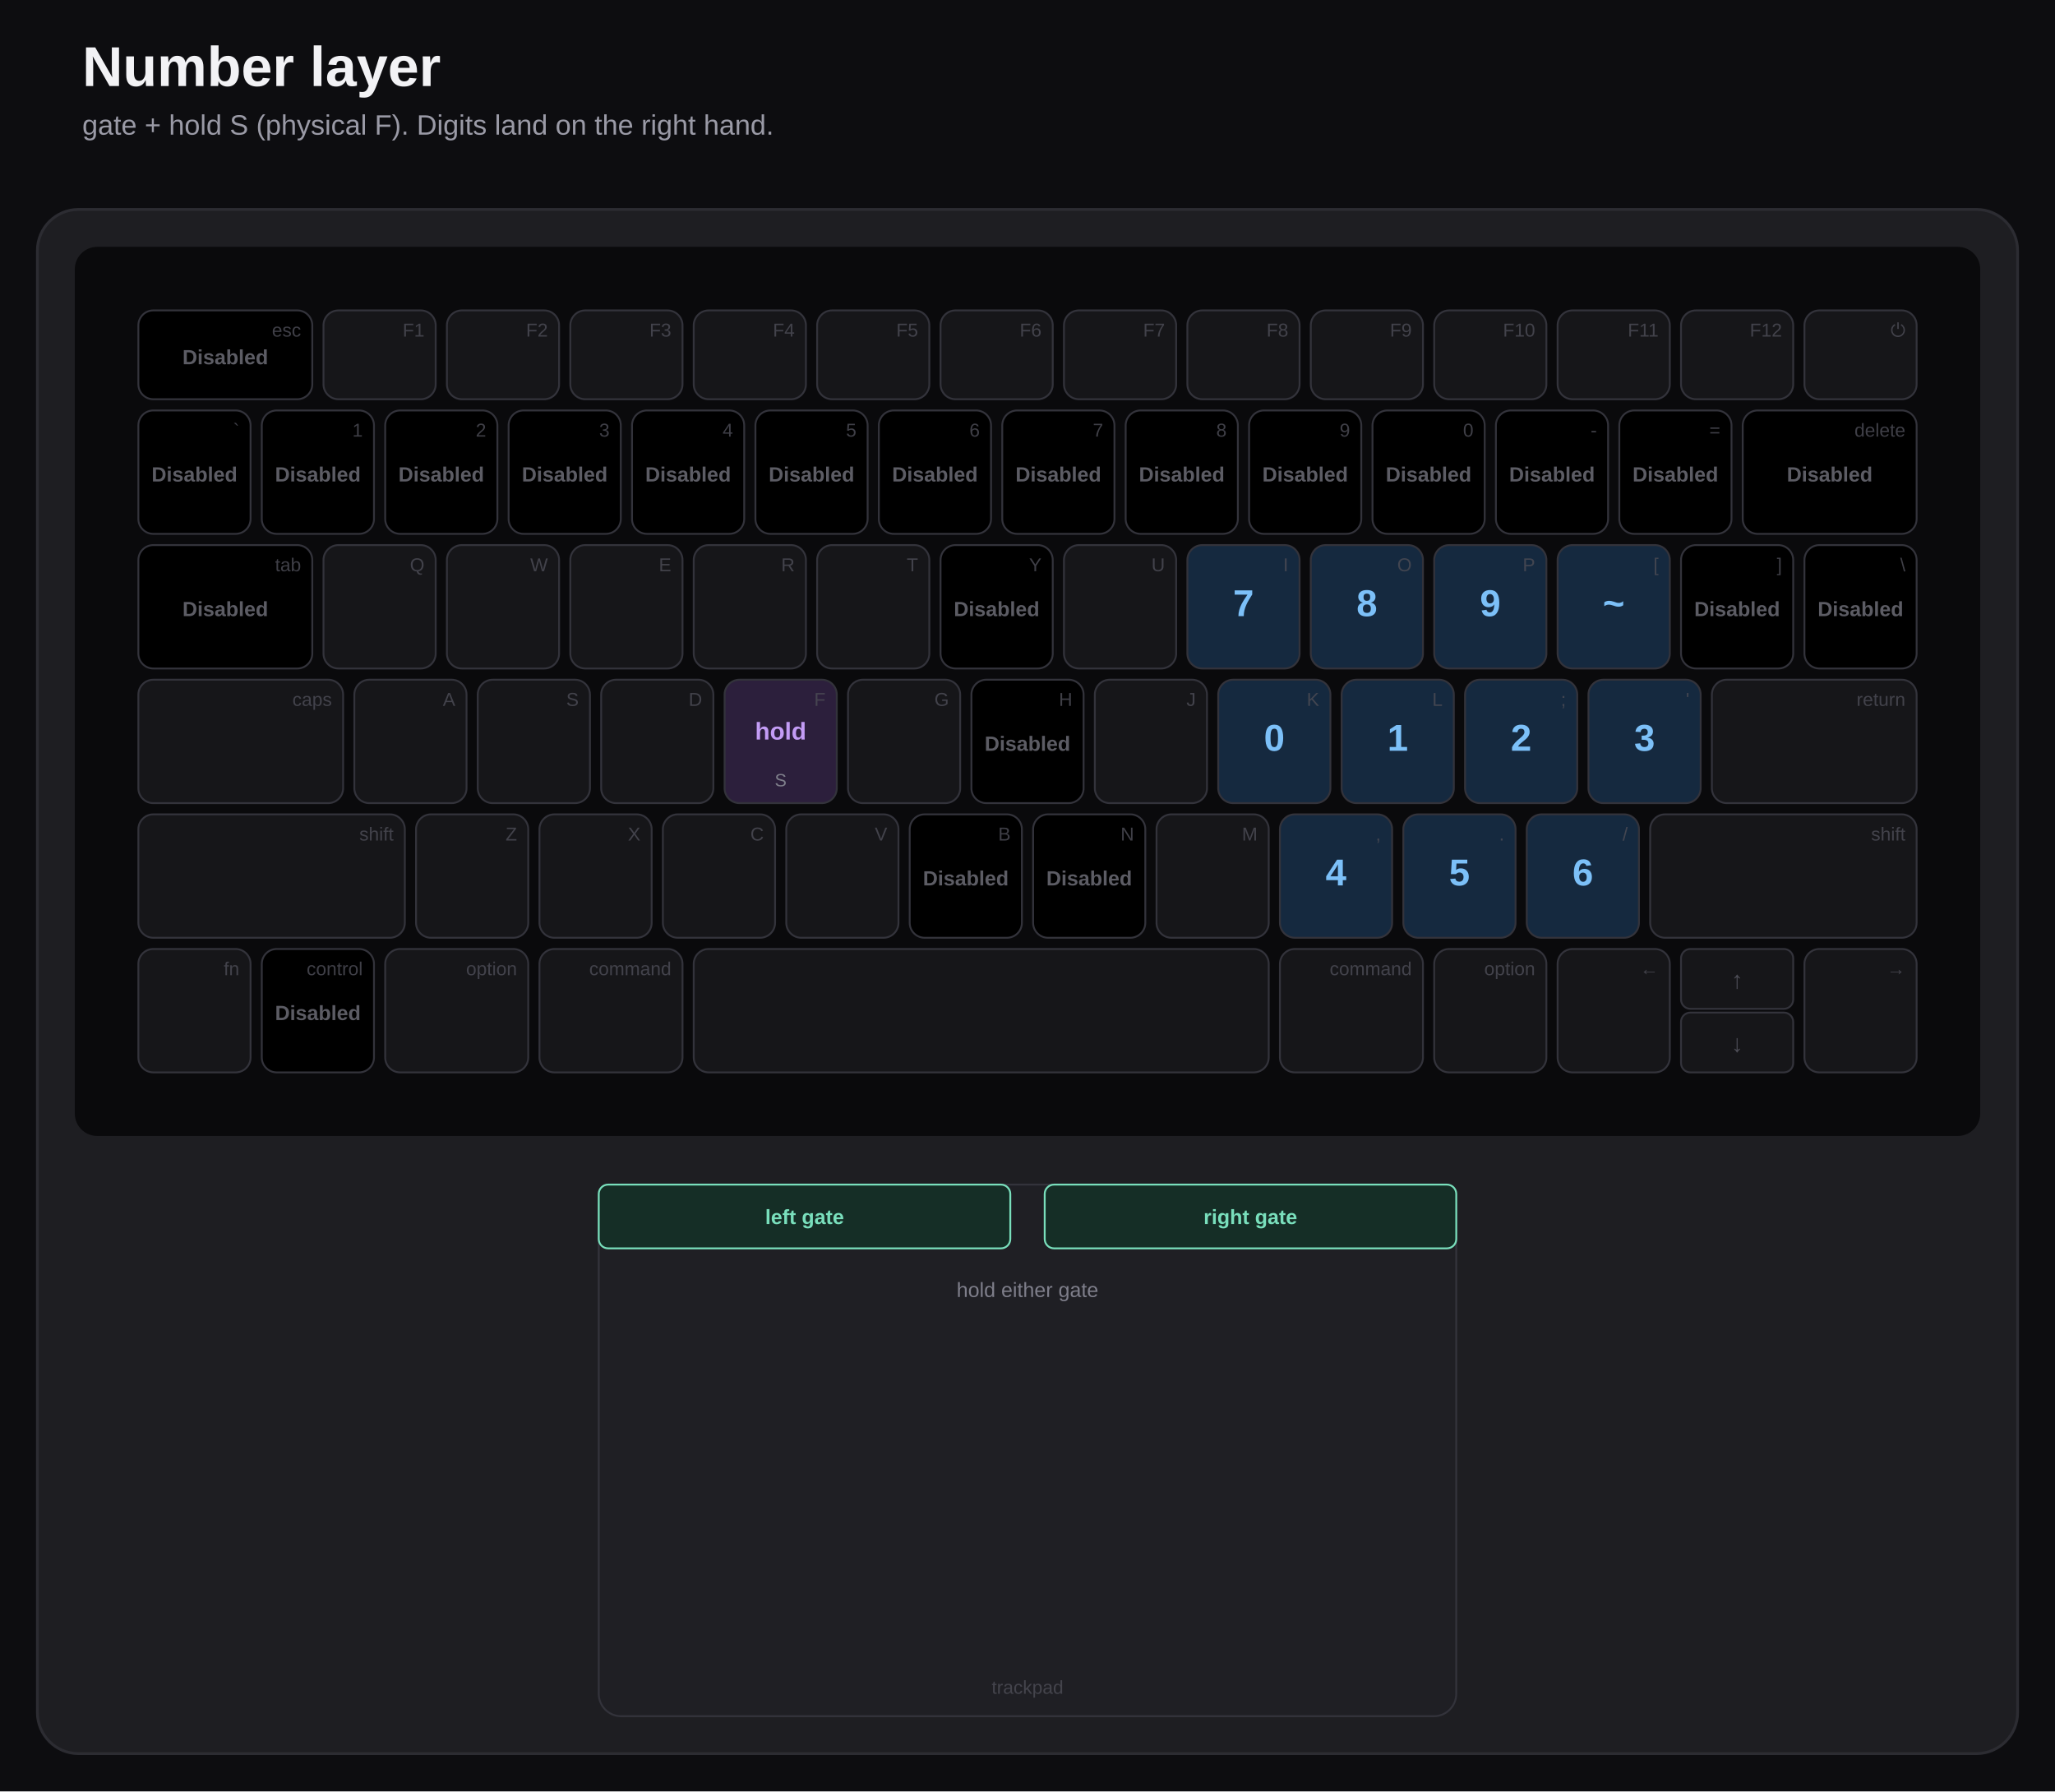
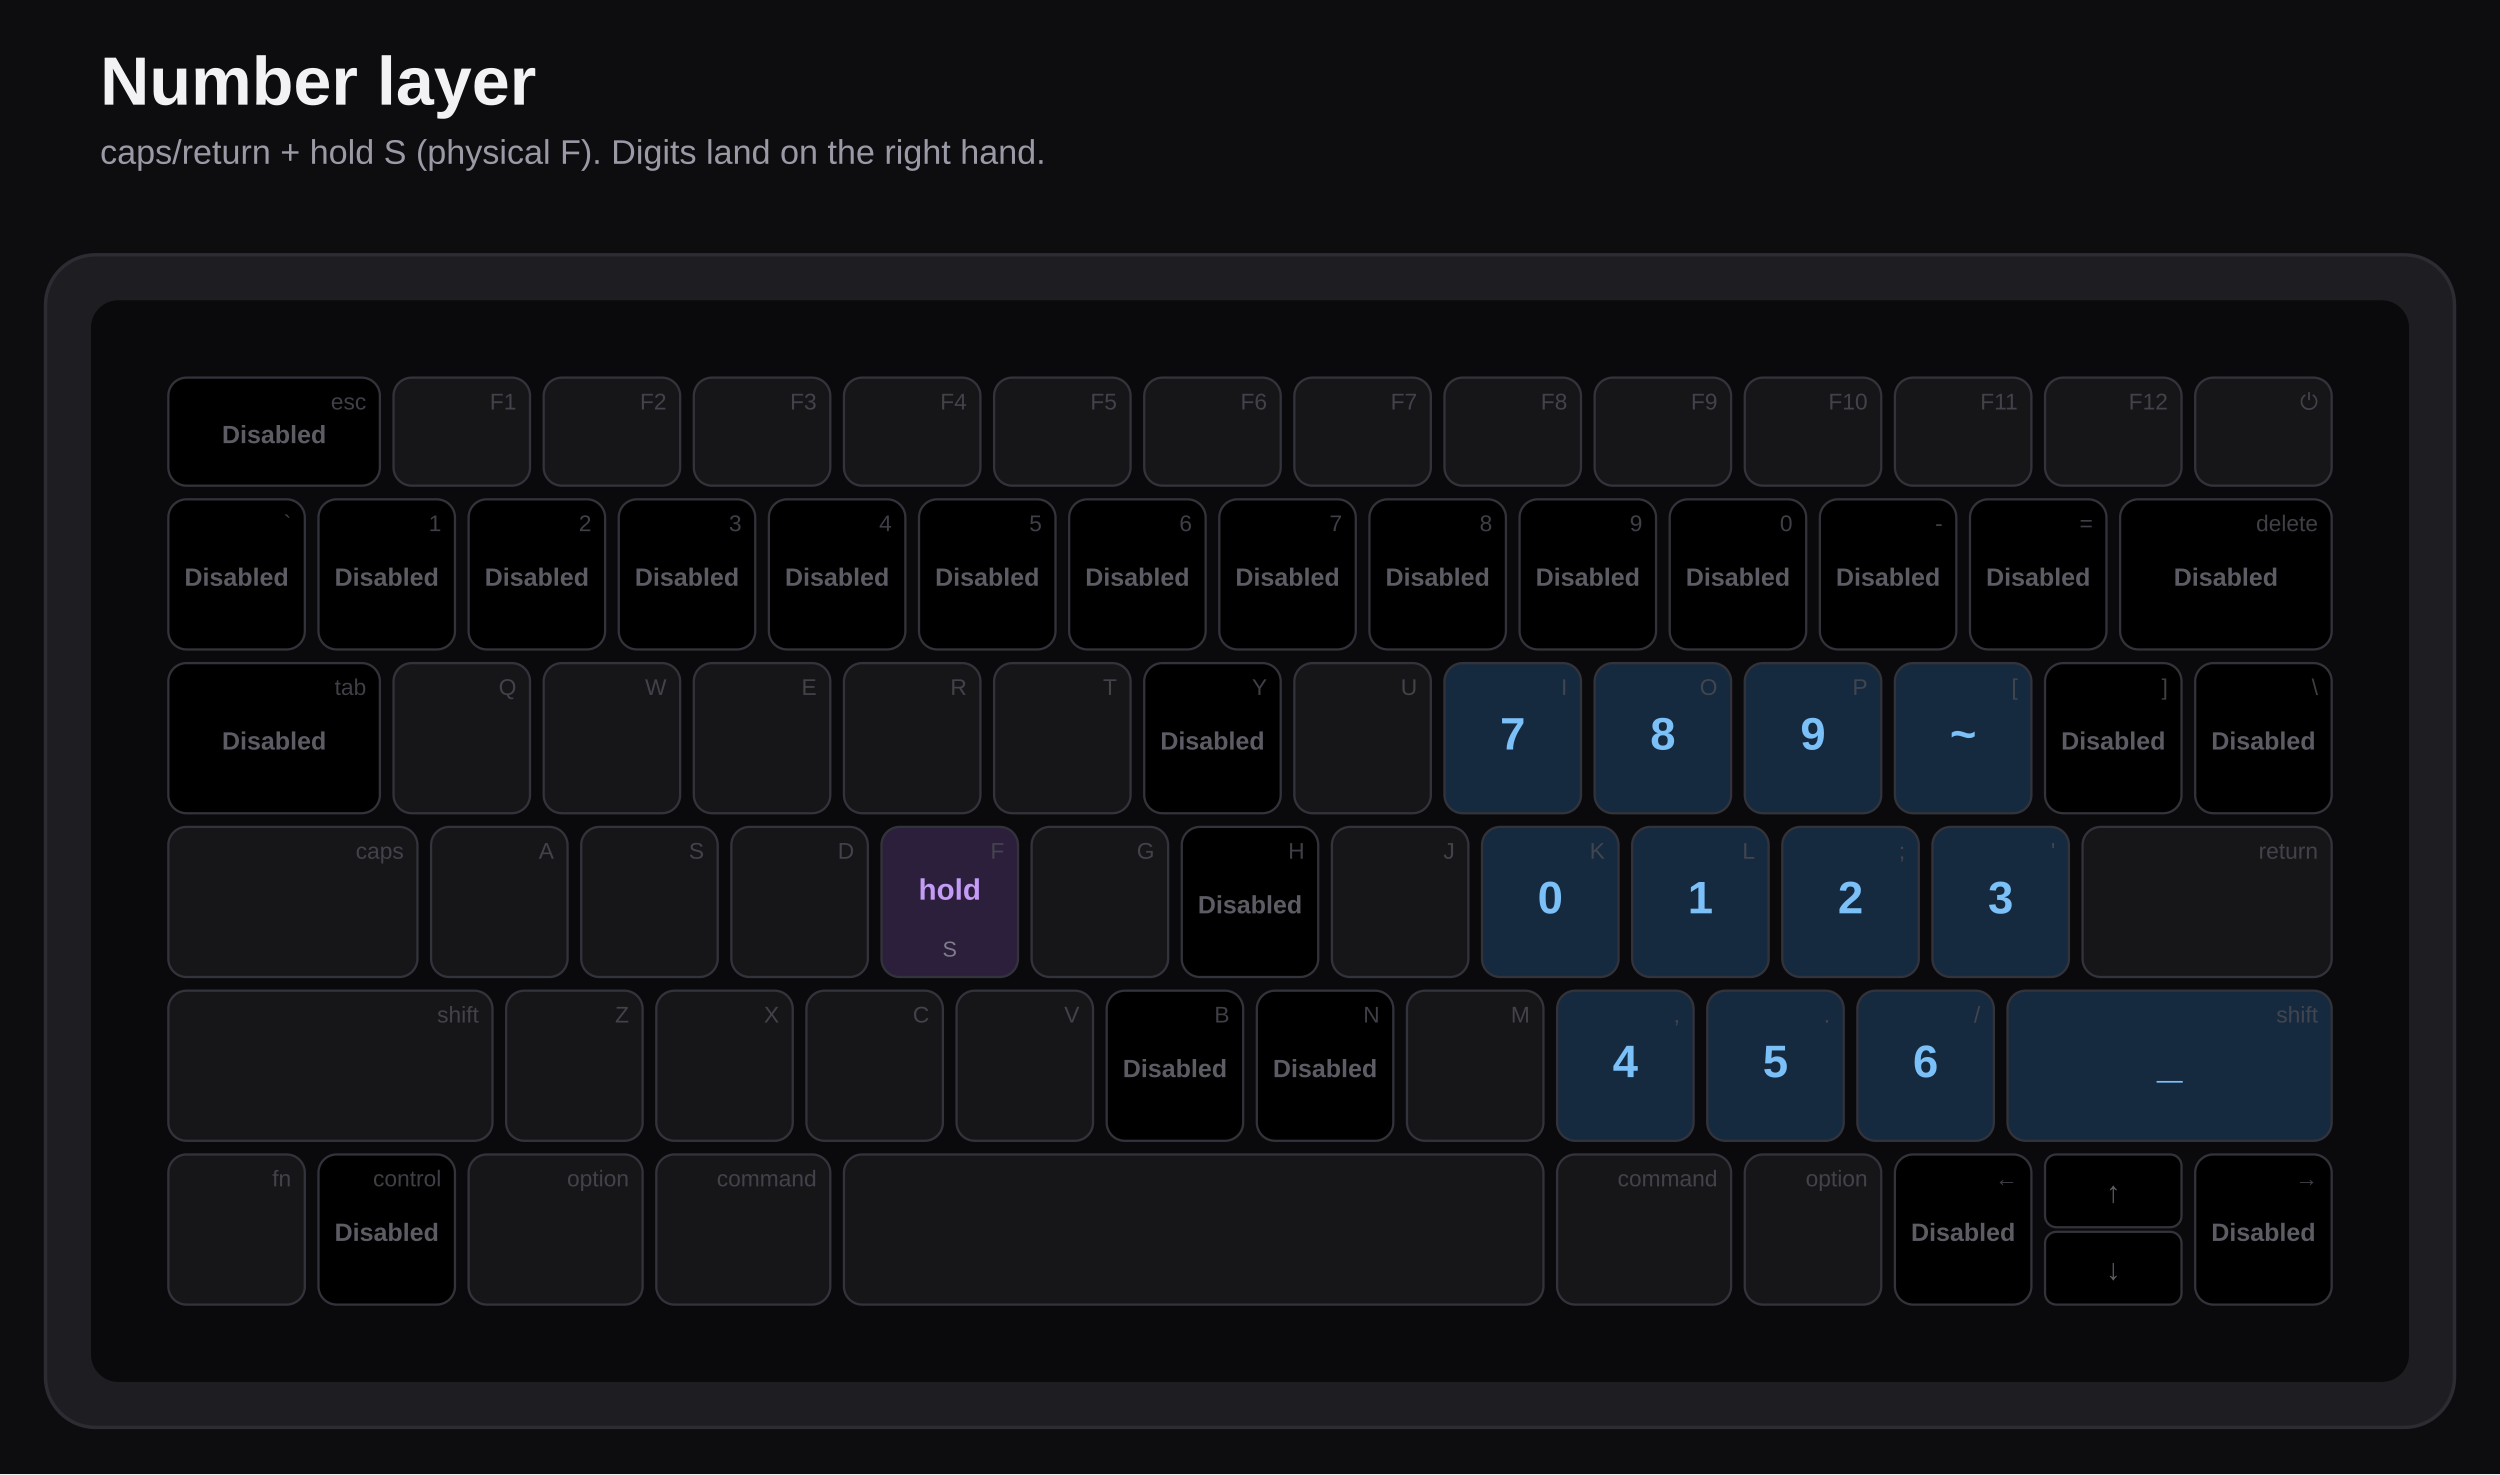
- <svg xmlns="http://www.w3.org/2000/svg" width="1099" height="958" viewBox="0 0 1099 958" role="img" aria-label="Number layer layer of the splitmac">
-   <rect width="1099" height="958" fill="#0d0d10" />
+ <svg xmlns="http://www.w3.org/2000/svg" width="1099" height="648" viewBox="0 0 1099 648" role="img" aria-label="Number layer layer of the splitmac">
+   <rect width="1099" height="648" fill="#0d0d10" />
  <text x="44.0" y="46.0" fill="#f2f2f5" font-size="30" font-weight="700" text-anchor="start" opacity="1.0" font-family="-apple-system, BlinkMacSystemFont, 'SF Pro Text', 'Helvetica Neue', Arial, sans-serif">Number layer</text>
-   <text x="44.0" y="72.0" fill="#9a9aa6" font-size="15" font-weight="400" text-anchor="start" opacity="1.0" font-family="-apple-system, BlinkMacSystemFont, 'SF Pro Text', 'Helvetica Neue', Arial, sans-serif">gate + hold S (physical F). Digits land on the right hand.</text>
-   <rect x="20.0" y="112.0" width="1059.0" height="825.8" rx="22" fill="#1e1e22" stroke="#2c2c32" stroke-width="1.5" />
+   <text x="44.0" y="72.0" fill="#9a9aa6" font-size="15" font-weight="400" text-anchor="start" opacity="1.0" font-family="-apple-system, BlinkMacSystemFont, 'SF Pro Text', 'Helvetica Neue', Arial, sans-serif">caps/return + hold S (physical F). Digits land on the right hand.</text>
+   <rect x="20.0" y="112.0" width="1059.0" height="515.5" rx="22" fill="#1e1e22" stroke="#2c2c32" stroke-width="1.5" />
  <rect x="40.0" y="132.0" width="1019.0" height="475.5" rx="12" fill="#0a0a0c" />
-   <rect x="320.2" y="633.5" width="458.6" height="284.3" rx="12" fill="#1f1f24" stroke="#33333b" stroke-width="1" />
-   <rect x="320.2" y="633.5" width="220.1" height="34.1" rx="5" fill="#152e26" stroke="#79dfbc" stroke-width="1" />
-   <text x="430.3" y="654.6" fill="#79dfbc" font-size="11" font-weight="600" text-anchor="middle" opacity="1.0" font-family="-apple-system, BlinkMacSystemFont, 'SF Pro Text', 'Helvetica Neue', Arial, sans-serif">left gate</text>
-   <rect x="558.7" y="633.5" width="220.1" height="34.1" rx="5" fill="#152e26" stroke="#79dfbc" stroke-width="1" />
-   <text x="668.7" y="654.6" fill="#79dfbc" font-size="11" font-weight="600" text-anchor="middle" opacity="1.0" font-family="-apple-system, BlinkMacSystemFont, 'SF Pro Text', 'Helvetica Neue', Arial, sans-serif">right gate</text>
-   <text x="549.5" y="693.6" fill="#7e7e8a" font-size="11" font-weight="500" text-anchor="middle" opacity="1.0" font-family="-apple-system, BlinkMacSystemFont, 'SF Pro Text', 'Helvetica Neue', Arial, sans-serif">hold either gate</text>
-   <text x="549.5" y="905.8" fill="#4a4a53" font-size="10" font-weight="500" text-anchor="middle" opacity="0.85" font-family="-apple-system, BlinkMacSystemFont, 'SF Pro Text', 'Helvetica Neue', Arial, sans-serif">trackpad</text>
  <rect x="74.0" y="166.0" width="93.0" height="47.5" rx="8" fill="#000000" stroke="#33333b" stroke-width="1" />
  <text x="161.0" y="180.0" fill="#4a4a53" font-size="10" font-weight="500" text-anchor="end" opacity="0.85" font-family="-apple-system, BlinkMacSystemFont, 'SF Pro Text', 'Helvetica Neue', Arial, sans-serif">esc</text>
  <text x="120.5" y="194.8" fill="#5c5c64" font-size="11" font-weight="600" text-anchor="middle" opacity="1.0" font-family="-apple-system, BlinkMacSystemFont, 'SF Pro Text', 'Helvetica Neue', Arial, sans-serif">Disabled</text>
  <rect x="173.0" y="166.0" width="60.0" height="47.5" rx="8" fill="#161619" stroke="#33333b" stroke-width="1" />
  <text x="227.0" y="180.0" fill="#4a4a53" font-size="10" font-weight="500" text-anchor="end" opacity="0.85" font-family="-apple-system, BlinkMacSystemFont, 'SF Pro Text', 'Helvetica Neue', Arial, sans-serif">F1</text>
  <rect x="239.0" y="166.0" width="60.0" height="47.5" rx="8" fill="#161619" stroke="#33333b" stroke-width="1" />
  <text x="293.0" y="180.0" fill="#4a4a53" font-size="10" font-weight="500" text-anchor="end" opacity="0.85" font-family="-apple-system, BlinkMacSystemFont, 'SF Pro Text', 'Helvetica Neue', Arial, sans-serif">F2</text>
  <rect x="305.0" y="166.0" width="60.0" height="47.5" rx="8" fill="#161619" stroke="#33333b" stroke-width="1" />
  <text x="359.0" y="180.0" fill="#4a4a53" font-size="10" font-weight="500" text-anchor="end" opacity="0.85" font-family="-apple-system, BlinkMacSystemFont, 'SF Pro Text', 'Helvetica Neue', Arial, sans-serif">F3</text>
  <rect x="371.0" y="166.0" width="60.0" height="47.5" rx="8" fill="#161619" stroke="#33333b" stroke-width="1" />
  <text x="425.0" y="180.0" fill="#4a4a53" font-size="10" font-weight="500" text-anchor="end" opacity="0.85" font-family="-apple-system, BlinkMacSystemFont, 'SF Pro Text', 'Helvetica Neue', Arial, sans-serif">F4</text>
  <rect x="437.0" y="166.0" width="60.0" height="47.5" rx="8" fill="#161619" stroke="#33333b" stroke-width="1" />
  <text x="491.0" y="180.0" fill="#4a4a53" font-size="10" font-weight="500" text-anchor="end" opacity="0.85" font-family="-apple-system, BlinkMacSystemFont, 'SF Pro Text', 'Helvetica Neue', Arial, sans-serif">F5</text>
  <rect x="503.0" y="166.0" width="60.0" height="47.5" rx="8" fill="#161619" stroke="#33333b" stroke-width="1" />
  <text x="557.0" y="180.0" fill="#4a4a53" font-size="10" font-weight="500" text-anchor="end" opacity="0.85" font-family="-apple-system, BlinkMacSystemFont, 'SF Pro Text', 'Helvetica Neue', Arial, sans-serif">F6</text>
  <rect x="569.0" y="166.0" width="60.0" height="47.5" rx="8" fill="#161619" stroke="#33333b" stroke-width="1" />
  <text x="623.0" y="180.0" fill="#4a4a53" font-size="10" font-weight="500" text-anchor="end" opacity="0.85" font-family="-apple-system, BlinkMacSystemFont, 'SF Pro Text', 'Helvetica Neue', Arial, sans-serif">F7</text>
  <rect x="635.0" y="166.0" width="60.0" height="47.5" rx="8" fill="#161619" stroke="#33333b" stroke-width="1" />
  <text x="689.0" y="180.0" fill="#4a4a53" font-size="10" font-weight="500" text-anchor="end" opacity="0.85" font-family="-apple-system, BlinkMacSystemFont, 'SF Pro Text', 'Helvetica Neue', Arial, sans-serif">F8</text>
  <rect x="701.0" y="166.0" width="60.0" height="47.5" rx="8" fill="#161619" stroke="#33333b" stroke-width="1" />
  <text x="755.0" y="180.0" fill="#4a4a53" font-size="10" font-weight="500" text-anchor="end" opacity="0.85" font-family="-apple-system, BlinkMacSystemFont, 'SF Pro Text', 'Helvetica Neue', Arial, sans-serif">F9</text>
  <rect x="767.0" y="166.0" width="60.0" height="47.5" rx="8" fill="#161619" stroke="#33333b" stroke-width="1" />
  <text x="821.0" y="180.0" fill="#4a4a53" font-size="10" font-weight="500" text-anchor="end" opacity="0.85" font-family="-apple-system, BlinkMacSystemFont, 'SF Pro Text', 'Helvetica Neue', Arial, sans-serif">F10</text>
  <rect x="833.0" y="166.0" width="60.0" height="47.5" rx="8" fill="#161619" stroke="#33333b" stroke-width="1" />
  <text x="887.0" y="180.0" fill="#4a4a53" font-size="10" font-weight="500" text-anchor="end" opacity="0.85" font-family="-apple-system, BlinkMacSystemFont, 'SF Pro Text', 'Helvetica Neue', Arial, sans-serif">F11</text>
  <rect x="899.0" y="166.0" width="60.0" height="47.5" rx="8" fill="#161619" stroke="#33333b" stroke-width="1" />
  <text x="953.0" y="180.0" fill="#4a4a53" font-size="10" font-weight="500" text-anchor="end" opacity="0.85" font-family="-apple-system, BlinkMacSystemFont, 'SF Pro Text', 'Helvetica Neue', Arial, sans-serif">F12</text>
  <rect x="965.0" y="166.0" width="60.0" height="47.5" rx="8" fill="#161619" stroke="#33333b" stroke-width="1" />
  <text x="1019.0" y="180.0" fill="#4a4a53" font-size="10" font-weight="500" text-anchor="end" opacity="0.85" font-family="-apple-system, BlinkMacSystemFont, 'SF Pro Text', 'Helvetica Neue', Arial, sans-serif">⏻</text>
  <rect x="74.0" y="219.5" width="60.0" height="66.0" rx="8" fill="#000000" stroke="#33333b" stroke-width="1" />
  <text x="128.0" y="233.5" fill="#4a4a53" font-size="10" font-weight="500" text-anchor="end" opacity="0.85" font-family="-apple-system, BlinkMacSystemFont, 'SF Pro Text', 'Helvetica Neue', Arial, sans-serif">`</text>
  <text x="104.0" y="257.5" fill="#5c5c64" font-size="11" font-weight="600" text-anchor="middle" opacity="1.0" font-family="-apple-system, BlinkMacSystemFont, 'SF Pro Text', 'Helvetica Neue', Arial, sans-serif">Disabled</text>
  <rect x="140.0" y="219.5" width="60.0" height="66.0" rx="8" fill="#000000" stroke="#33333b" stroke-width="1" />
  <text x="194.0" y="233.5" fill="#4a4a53" font-size="10" font-weight="500" text-anchor="end" opacity="0.85" font-family="-apple-system, BlinkMacSystemFont, 'SF Pro Text', 'Helvetica Neue', Arial, sans-serif">1</text>
  <text x="170.0" y="257.5" fill="#5c5c64" font-size="11" font-weight="600" text-anchor="middle" opacity="1.0" font-family="-apple-system, BlinkMacSystemFont, 'SF Pro Text', 'Helvetica Neue', Arial, sans-serif">Disabled</text>
  <rect x="206.0" y="219.5" width="60.0" height="66.0" rx="8" fill="#000000" stroke="#33333b" stroke-width="1" />
  <text x="260.0" y="233.5" fill="#4a4a53" font-size="10" font-weight="500" text-anchor="end" opacity="0.85" font-family="-apple-system, BlinkMacSystemFont, 'SF Pro Text', 'Helvetica Neue', Arial, sans-serif">2</text>
  <text x="236.0" y="257.5" fill="#5c5c64" font-size="11" font-weight="600" text-anchor="middle" opacity="1.0" font-family="-apple-system, BlinkMacSystemFont, 'SF Pro Text', 'Helvetica Neue', Arial, sans-serif">Disabled</text>
  <rect x="272.0" y="219.5" width="60.0" height="66.0" rx="8" fill="#000000" stroke="#33333b" stroke-width="1" />
  <text x="326.0" y="233.5" fill="#4a4a53" font-size="10" font-weight="500" text-anchor="end" opacity="0.85" font-family="-apple-system, BlinkMacSystemFont, 'SF Pro Text', 'Helvetica Neue', Arial, sans-serif">3</text>
  <text x="302.0" y="257.5" fill="#5c5c64" font-size="11" font-weight="600" text-anchor="middle" opacity="1.0" font-family="-apple-system, BlinkMacSystemFont, 'SF Pro Text', 'Helvetica Neue', Arial, sans-serif">Disabled</text>
  <rect x="338.0" y="219.5" width="60.0" height="66.0" rx="8" fill="#000000" stroke="#33333b" stroke-width="1" />
  <text x="392.0" y="233.5" fill="#4a4a53" font-size="10" font-weight="500" text-anchor="end" opacity="0.85" font-family="-apple-system, BlinkMacSystemFont, 'SF Pro Text', 'Helvetica Neue', Arial, sans-serif">4</text>
  <text x="368.0" y="257.5" fill="#5c5c64" font-size="11" font-weight="600" text-anchor="middle" opacity="1.0" font-family="-apple-system, BlinkMacSystemFont, 'SF Pro Text', 'Helvetica Neue', Arial, sans-serif">Disabled</text>
  <rect x="404.0" y="219.5" width="60.0" height="66.0" rx="8" fill="#000000" stroke="#33333b" stroke-width="1" />
  <text x="458.0" y="233.5" fill="#4a4a53" font-size="10" font-weight="500" text-anchor="end" opacity="0.85" font-family="-apple-system, BlinkMacSystemFont, 'SF Pro Text', 'Helvetica Neue', Arial, sans-serif">5</text>
  <text x="434.0" y="257.5" fill="#5c5c64" font-size="11" font-weight="600" text-anchor="middle" opacity="1.0" font-family="-apple-system, BlinkMacSystemFont, 'SF Pro Text', 'Helvetica Neue', Arial, sans-serif">Disabled</text>
  <rect x="470.0" y="219.5" width="60.0" height="66.0" rx="8" fill="#000000" stroke="#33333b" stroke-width="1" />
  <text x="524.0" y="233.5" fill="#4a4a53" font-size="10" font-weight="500" text-anchor="end" opacity="0.85" font-family="-apple-system, BlinkMacSystemFont, 'SF Pro Text', 'Helvetica Neue', Arial, sans-serif">6</text>
  <text x="500.0" y="257.5" fill="#5c5c64" font-size="11" font-weight="600" text-anchor="middle" opacity="1.0" font-family="-apple-system, BlinkMacSystemFont, 'SF Pro Text', 'Helvetica Neue', Arial, sans-serif">Disabled</text>
  <rect x="536.0" y="219.5" width="60.0" height="66.0" rx="8" fill="#000000" stroke="#33333b" stroke-width="1" />
  <text x="590.0" y="233.5" fill="#4a4a53" font-size="10" font-weight="500" text-anchor="end" opacity="0.85" font-family="-apple-system, BlinkMacSystemFont, 'SF Pro Text', 'Helvetica Neue', Arial, sans-serif">7</text>
  <text x="566.0" y="257.5" fill="#5c5c64" font-size="11" font-weight="600" text-anchor="middle" opacity="1.0" font-family="-apple-system, BlinkMacSystemFont, 'SF Pro Text', 'Helvetica Neue', Arial, sans-serif">Disabled</text>
  <rect x="602.0" y="219.5" width="60.0" height="66.0" rx="8" fill="#000000" stroke="#33333b" stroke-width="1" />
  <text x="656.0" y="233.5" fill="#4a4a53" font-size="10" font-weight="500" text-anchor="end" opacity="0.85" font-family="-apple-system, BlinkMacSystemFont, 'SF Pro Text', 'Helvetica Neue', Arial, sans-serif">8</text>
  <text x="632.0" y="257.5" fill="#5c5c64" font-size="11" font-weight="600" text-anchor="middle" opacity="1.0" font-family="-apple-system, BlinkMacSystemFont, 'SF Pro Text', 'Helvetica Neue', Arial, sans-serif">Disabled</text>
  <rect x="668.0" y="219.5" width="60.0" height="66.0" rx="8" fill="#000000" stroke="#33333b" stroke-width="1" />
  <text x="722.0" y="233.5" fill="#4a4a53" font-size="10" font-weight="500" text-anchor="end" opacity="0.85" font-family="-apple-system, BlinkMacSystemFont, 'SF Pro Text', 'Helvetica Neue', Arial, sans-serif">9</text>
  <text x="698.0" y="257.5" fill="#5c5c64" font-size="11" font-weight="600" text-anchor="middle" opacity="1.0" font-family="-apple-system, BlinkMacSystemFont, 'SF Pro Text', 'Helvetica Neue', Arial, sans-serif">Disabled</text>
  <rect x="734.0" y="219.5" width="60.0" height="66.0" rx="8" fill="#000000" stroke="#33333b" stroke-width="1" />
  <text x="788.0" y="233.5" fill="#4a4a53" font-size="10" font-weight="500" text-anchor="end" opacity="0.85" font-family="-apple-system, BlinkMacSystemFont, 'SF Pro Text', 'Helvetica Neue', Arial, sans-serif">0</text>
  <text x="764.0" y="257.5" fill="#5c5c64" font-size="11" font-weight="600" text-anchor="middle" opacity="1.0" font-family="-apple-system, BlinkMacSystemFont, 'SF Pro Text', 'Helvetica Neue', Arial, sans-serif">Disabled</text>
  <rect x="800.0" y="219.5" width="60.0" height="66.0" rx="8" fill="#000000" stroke="#33333b" stroke-width="1" />
  <text x="854.0" y="233.5" fill="#4a4a53" font-size="10" font-weight="500" text-anchor="end" opacity="0.85" font-family="-apple-system, BlinkMacSystemFont, 'SF Pro Text', 'Helvetica Neue', Arial, sans-serif">-</text>
  <text x="830.0" y="257.5" fill="#5c5c64" font-size="11" font-weight="600" text-anchor="middle" opacity="1.0" font-family="-apple-system, BlinkMacSystemFont, 'SF Pro Text', 'Helvetica Neue', Arial, sans-serif">Disabled</text>
  <rect x="866.0" y="219.5" width="60.0" height="66.0" rx="8" fill="#000000" stroke="#33333b" stroke-width="1" />
  <text x="920.0" y="233.5" fill="#4a4a53" font-size="10" font-weight="500" text-anchor="end" opacity="0.85" font-family="-apple-system, BlinkMacSystemFont, 'SF Pro Text', 'Helvetica Neue', Arial, sans-serif">=</text>
  <text x="896.0" y="257.5" fill="#5c5c64" font-size="11" font-weight="600" text-anchor="middle" opacity="1.0" font-family="-apple-system, BlinkMacSystemFont, 'SF Pro Text', 'Helvetica Neue', Arial, sans-serif">Disabled</text>
  <rect x="932.0" y="219.5" width="93.0" height="66.0" rx="8" fill="#000000" stroke="#33333b" stroke-width="1" />
  <text x="1019.0" y="233.5" fill="#4a4a53" font-size="10" font-weight="500" text-anchor="end" opacity="0.85" font-family="-apple-system, BlinkMacSystemFont, 'SF Pro Text', 'Helvetica Neue', Arial, sans-serif">delete</text>
  <text x="978.5" y="257.5" fill="#5c5c64" font-size="11" font-weight="600" text-anchor="middle" opacity="1.0" font-family="-apple-system, BlinkMacSystemFont, 'SF Pro Text', 'Helvetica Neue', Arial, sans-serif">Disabled</text>
  <rect x="74.0" y="291.5" width="93.0" height="66.0" rx="8" fill="#000000" stroke="#33333b" stroke-width="1" />
  <text x="161.0" y="305.5" fill="#4a4a53" font-size="10" font-weight="500" text-anchor="end" opacity="0.85" font-family="-apple-system, BlinkMacSystemFont, 'SF Pro Text', 'Helvetica Neue', Arial, sans-serif">tab</text>
  <text x="120.5" y="329.5" fill="#5c5c64" font-size="11" font-weight="600" text-anchor="middle" opacity="1.0" font-family="-apple-system, BlinkMacSystemFont, 'SF Pro Text', 'Helvetica Neue', Arial, sans-serif">Disabled</text>
  <rect x="173.0" y="291.5" width="60.0" height="66.0" rx="8" fill="#161619" stroke="#33333b" stroke-width="1" />
  <text x="227.0" y="305.5" fill="#4a4a53" font-size="10" font-weight="500" text-anchor="end" opacity="0.85" font-family="-apple-system, BlinkMacSystemFont, 'SF Pro Text', 'Helvetica Neue', Arial, sans-serif">Q</text>
  <rect x="239.0" y="291.5" width="60.0" height="66.0" rx="8" fill="#161619" stroke="#33333b" stroke-width="1" />
  <text x="293.0" y="305.5" fill="#4a4a53" font-size="10" font-weight="500" text-anchor="end" opacity="0.85" font-family="-apple-system, BlinkMacSystemFont, 'SF Pro Text', 'Helvetica Neue', Arial, sans-serif">W</text>
  <rect x="305.0" y="291.5" width="60.0" height="66.0" rx="8" fill="#161619" stroke="#33333b" stroke-width="1" />
  <text x="359.0" y="305.5" fill="#4a4a53" font-size="10" font-weight="500" text-anchor="end" opacity="0.85" font-family="-apple-system, BlinkMacSystemFont, 'SF Pro Text', 'Helvetica Neue', Arial, sans-serif">E</text>
  <rect x="371.0" y="291.5" width="60.0" height="66.0" rx="8" fill="#161619" stroke="#33333b" stroke-width="1" />
  <text x="425.0" y="305.5" fill="#4a4a53" font-size="10" font-weight="500" text-anchor="end" opacity="0.85" font-family="-apple-system, BlinkMacSystemFont, 'SF Pro Text', 'Helvetica Neue', Arial, sans-serif">R</text>
  <rect x="437.0" y="291.5" width="60.0" height="66.0" rx="8" fill="#161619" stroke="#33333b" stroke-width="1" />
  <text x="491.0" y="305.5" fill="#4a4a53" font-size="10" font-weight="500" text-anchor="end" opacity="0.85" font-family="-apple-system, BlinkMacSystemFont, 'SF Pro Text', 'Helvetica Neue', Arial, sans-serif">T</text>
  <rect x="503.0" y="291.5" width="60.0" height="66.0" rx="8" fill="#000000" stroke="#33333b" stroke-width="1" />
  <text x="557.0" y="305.5" fill="#4a4a53" font-size="10" font-weight="500" text-anchor="end" opacity="0.85" font-family="-apple-system, BlinkMacSystemFont, 'SF Pro Text', 'Helvetica Neue', Arial, sans-serif">Y</text>
  <text x="533.0" y="329.5" fill="#5c5c64" font-size="11" font-weight="600" text-anchor="middle" opacity="1.0" font-family="-apple-system, BlinkMacSystemFont, 'SF Pro Text', 'Helvetica Neue', Arial, sans-serif">Disabled</text>
  <rect x="569.0" y="291.5" width="60.0" height="66.0" rx="8" fill="#161619" stroke="#33333b" stroke-width="1" />
  <text x="623.0" y="305.5" fill="#4a4a53" font-size="10" font-weight="500" text-anchor="end" opacity="0.85" font-family="-apple-system, BlinkMacSystemFont, 'SF Pro Text', 'Helvetica Neue', Arial, sans-serif">U</text>
  <rect x="635.0" y="291.5" width="60.0" height="66.0" rx="8" fill="#15293f" stroke="#33333b" stroke-width="1" />
  <text x="689.0" y="305.5" fill="#4a4a53" font-size="10" font-weight="500" text-anchor="end" opacity="0.85" font-family="-apple-system, BlinkMacSystemFont, 'SF Pro Text', 'Helvetica Neue', Arial, sans-serif">I</text>
  <text x="665.0" y="329.5" fill="#7cc0f8" font-size="20" font-weight="700" text-anchor="middle" opacity="1.0" font-family="-apple-system, BlinkMacSystemFont, 'SF Pro Text', 'Helvetica Neue', Arial, sans-serif">7</text>
  <rect x="701.0" y="291.5" width="60.0" height="66.0" rx="8" fill="#15293f" stroke="#33333b" stroke-width="1" />
  <text x="755.0" y="305.5" fill="#4a4a53" font-size="10" font-weight="500" text-anchor="end" opacity="0.85" font-family="-apple-system, BlinkMacSystemFont, 'SF Pro Text', 'Helvetica Neue', Arial, sans-serif">O</text>
  <text x="731.0" y="329.5" fill="#7cc0f8" font-size="20" font-weight="700" text-anchor="middle" opacity="1.0" font-family="-apple-system, BlinkMacSystemFont, 'SF Pro Text', 'Helvetica Neue', Arial, sans-serif">8</text>
  <rect x="767.0" y="291.5" width="60.0" height="66.0" rx="8" fill="#15293f" stroke="#33333b" stroke-width="1" />
  <text x="821.0" y="305.5" fill="#4a4a53" font-size="10" font-weight="500" text-anchor="end" opacity="0.85" font-family="-apple-system, BlinkMacSystemFont, 'SF Pro Text', 'Helvetica Neue', Arial, sans-serif">P</text>
  <text x="797.0" y="329.5" fill="#7cc0f8" font-size="20" font-weight="700" text-anchor="middle" opacity="1.0" font-family="-apple-system, BlinkMacSystemFont, 'SF Pro Text', 'Helvetica Neue', Arial, sans-serif">9</text>
  <rect x="833.0" y="291.5" width="60.0" height="66.0" rx="8" fill="#15293f" stroke="#33333b" stroke-width="1" />
  <text x="887.0" y="305.5" fill="#4a4a53" font-size="10" font-weight="500" text-anchor="end" opacity="0.85" font-family="-apple-system, BlinkMacSystemFont, 'SF Pro Text', 'Helvetica Neue', Arial, sans-serif">[</text>
  <text x="863.0" y="329.5" fill="#7cc0f8" font-size="20" font-weight="700" text-anchor="middle" opacity="1.0" font-family="-apple-system, BlinkMacSystemFont, 'SF Pro Text', 'Helvetica Neue', Arial, sans-serif">~</text>
  <rect x="899.0" y="291.5" width="60.0" height="66.0" rx="8" fill="#000000" stroke="#33333b" stroke-width="1" />
  <text x="953.0" y="305.5" fill="#4a4a53" font-size="10" font-weight="500" text-anchor="end" opacity="0.85" font-family="-apple-system, BlinkMacSystemFont, 'SF Pro Text', 'Helvetica Neue', Arial, sans-serif">]</text>
  <text x="929.0" y="329.5" fill="#5c5c64" font-size="11" font-weight="600" text-anchor="middle" opacity="1.0" font-family="-apple-system, BlinkMacSystemFont, 'SF Pro Text', 'Helvetica Neue', Arial, sans-serif">Disabled</text>
  <rect x="965.0" y="291.5" width="60.0" height="66.0" rx="8" fill="#000000" stroke="#33333b" stroke-width="1" />
  <text x="1019.0" y="305.5" fill="#4a4a53" font-size="10" font-weight="500" text-anchor="end" opacity="0.85" font-family="-apple-system, BlinkMacSystemFont, 'SF Pro Text', 'Helvetica Neue', Arial, sans-serif">\</text>
  <text x="995.0" y="329.5" fill="#5c5c64" font-size="11" font-weight="600" text-anchor="middle" opacity="1.0" font-family="-apple-system, BlinkMacSystemFont, 'SF Pro Text', 'Helvetica Neue', Arial, sans-serif">Disabled</text>
  <rect x="74.0" y="363.5" width="109.5" height="66.0" rx="8" fill="#161619" stroke="#33333b" stroke-width="1" />
  <text x="177.5" y="377.5" fill="#4a4a53" font-size="10" font-weight="500" text-anchor="end" opacity="0.85" font-family="-apple-system, BlinkMacSystemFont, 'SF Pro Text', 'Helvetica Neue', Arial, sans-serif">caps</text>
  <rect x="189.5" y="363.5" width="60.0" height="66.0" rx="8" fill="#161619" stroke="#33333b" stroke-width="1" />
  <text x="243.5" y="377.5" fill="#4a4a53" font-size="10" font-weight="500" text-anchor="end" opacity="0.85" font-family="-apple-system, BlinkMacSystemFont, 'SF Pro Text', 'Helvetica Neue', Arial, sans-serif">A</text>
  <rect x="255.5" y="363.5" width="60.0" height="66.0" rx="8" fill="#161619" stroke="#33333b" stroke-width="1" />
  <text x="309.5" y="377.5" fill="#4a4a53" font-size="10" font-weight="500" text-anchor="end" opacity="0.85" font-family="-apple-system, BlinkMacSystemFont, 'SF Pro Text', 'Helvetica Neue', Arial, sans-serif">S</text>
  <rect x="321.5" y="363.5" width="60.0" height="66.0" rx="8" fill="#161619" stroke="#33333b" stroke-width="1" />
  <text x="375.5" y="377.5" fill="#4a4a53" font-size="10" font-weight="500" text-anchor="end" opacity="0.85" font-family="-apple-system, BlinkMacSystemFont, 'SF Pro Text', 'Helvetica Neue', Arial, sans-serif">D</text>
  <rect x="387.5" y="363.5" width="60.0" height="66.0" rx="8" fill="#2c1f3c" stroke="#33333b" stroke-width="1" />
  <text x="441.5" y="377.5" fill="#4a4a53" font-size="10" font-weight="500" text-anchor="end" opacity="0.85" font-family="-apple-system, BlinkMacSystemFont, 'SF Pro Text', 'Helvetica Neue', Arial, sans-serif">F</text>
  <text x="417.5" y="395.5" fill="#c39cf5" font-size="13" font-weight="600" text-anchor="middle" opacity="1.0" font-family="-apple-system, BlinkMacSystemFont, 'SF Pro Text', 'Helvetica Neue', Arial, sans-serif">hold</text>
  <text x="417.5" y="420.5" fill="#7e7e8a" font-size="9.5" font-weight="500" text-anchor="middle" opacity="1.0" font-family="-apple-system, BlinkMacSystemFont, 'SF Pro Text', 'Helvetica Neue', Arial, sans-serif">S</text>
  <rect x="453.5" y="363.5" width="60.0" height="66.0" rx="8" fill="#161619" stroke="#33333b" stroke-width="1" />
  <text x="507.5" y="377.5" fill="#4a4a53" font-size="10" font-weight="500" text-anchor="end" opacity="0.85" font-family="-apple-system, BlinkMacSystemFont, 'SF Pro Text', 'Helvetica Neue', Arial, sans-serif">G</text>
  <rect x="519.5" y="363.5" width="60.0" height="66.0" rx="8" fill="#000000" stroke="#33333b" stroke-width="1" />
  <text x="573.5" y="377.5" fill="#4a4a53" font-size="10" font-weight="500" text-anchor="end" opacity="0.85" font-family="-apple-system, BlinkMacSystemFont, 'SF Pro Text', 'Helvetica Neue', Arial, sans-serif">H</text>
  <text x="549.5" y="401.5" fill="#5c5c64" font-size="11" font-weight="600" text-anchor="middle" opacity="1.0" font-family="-apple-system, BlinkMacSystemFont, 'SF Pro Text', 'Helvetica Neue', Arial, sans-serif">Disabled</text>
  <rect x="585.5" y="363.5" width="60.0" height="66.0" rx="8" fill="#161619" stroke="#33333b" stroke-width="1" />
  <text x="639.5" y="377.5" fill="#4a4a53" font-size="10" font-weight="500" text-anchor="end" opacity="0.85" font-family="-apple-system, BlinkMacSystemFont, 'SF Pro Text', 'Helvetica Neue', Arial, sans-serif">J</text>
  <rect x="651.5" y="363.5" width="60.0" height="66.0" rx="8" fill="#15293f" stroke="#33333b" stroke-width="1" />
  <text x="705.5" y="377.5" fill="#4a4a53" font-size="10" font-weight="500" text-anchor="end" opacity="0.85" font-family="-apple-system, BlinkMacSystemFont, 'SF Pro Text', 'Helvetica Neue', Arial, sans-serif">K</text>
  <text x="681.5" y="401.5" fill="#7cc0f8" font-size="20" font-weight="700" text-anchor="middle" opacity="1.0" font-family="-apple-system, BlinkMacSystemFont, 'SF Pro Text', 'Helvetica Neue', Arial, sans-serif">0</text>
  <rect x="717.5" y="363.5" width="60.0" height="66.0" rx="8" fill="#15293f" stroke="#33333b" stroke-width="1" />
  <text x="771.5" y="377.5" fill="#4a4a53" font-size="10" font-weight="500" text-anchor="end" opacity="0.85" font-family="-apple-system, BlinkMacSystemFont, 'SF Pro Text', 'Helvetica Neue', Arial, sans-serif">L</text>
  <text x="747.5" y="401.5" fill="#7cc0f8" font-size="20" font-weight="700" text-anchor="middle" opacity="1.0" font-family="-apple-system, BlinkMacSystemFont, 'SF Pro Text', 'Helvetica Neue', Arial, sans-serif">1</text>
  <rect x="783.5" y="363.5" width="60.0" height="66.0" rx="8" fill="#15293f" stroke="#33333b" stroke-width="1" />
  <text x="837.5" y="377.5" fill="#4a4a53" font-size="10" font-weight="500" text-anchor="end" opacity="0.85" font-family="-apple-system, BlinkMacSystemFont, 'SF Pro Text', 'Helvetica Neue', Arial, sans-serif">;</text>
  <text x="813.5" y="401.5" fill="#7cc0f8" font-size="20" font-weight="700" text-anchor="middle" opacity="1.0" font-family="-apple-system, BlinkMacSystemFont, 'SF Pro Text', 'Helvetica Neue', Arial, sans-serif">2</text>
  <rect x="849.5" y="363.5" width="60.0" height="66.0" rx="8" fill="#15293f" stroke="#33333b" stroke-width="1" />
  <text x="903.5" y="377.5" fill="#4a4a53" font-size="10" font-weight="500" text-anchor="end" opacity="0.85" font-family="-apple-system, BlinkMacSystemFont, 'SF Pro Text', 'Helvetica Neue', Arial, sans-serif">'</text>
  <text x="879.5" y="401.5" fill="#7cc0f8" font-size="20" font-weight="700" text-anchor="middle" opacity="1.0" font-family="-apple-system, BlinkMacSystemFont, 'SF Pro Text', 'Helvetica Neue', Arial, sans-serif">3</text>
  <rect x="915.5" y="363.5" width="109.5" height="66.0" rx="8" fill="#161619" stroke="#33333b" stroke-width="1" />
  <text x="1019.0" y="377.5" fill="#4a4a53" font-size="10" font-weight="500" text-anchor="end" opacity="0.85" font-family="-apple-system, BlinkMacSystemFont, 'SF Pro Text', 'Helvetica Neue', Arial, sans-serif">return</text>
  <rect x="74.0" y="435.5" width="142.5" height="66.0" rx="8" fill="#161619" stroke="#33333b" stroke-width="1" />
  <text x="210.5" y="449.5" fill="#4a4a53" font-size="10" font-weight="500" text-anchor="end" opacity="0.85" font-family="-apple-system, BlinkMacSystemFont, 'SF Pro Text', 'Helvetica Neue', Arial, sans-serif">shift</text>
  <rect x="222.5" y="435.5" width="60.0" height="66.0" rx="8" fill="#161619" stroke="#33333b" stroke-width="1" />
  <text x="276.5" y="449.5" fill="#4a4a53" font-size="10" font-weight="500" text-anchor="end" opacity="0.85" font-family="-apple-system, BlinkMacSystemFont, 'SF Pro Text', 'Helvetica Neue', Arial, sans-serif">Z</text>
  <rect x="288.5" y="435.5" width="60.0" height="66.0" rx="8" fill="#161619" stroke="#33333b" stroke-width="1" />
  <text x="342.5" y="449.5" fill="#4a4a53" font-size="10" font-weight="500" text-anchor="end" opacity="0.85" font-family="-apple-system, BlinkMacSystemFont, 'SF Pro Text', 'Helvetica Neue', Arial, sans-serif">X</text>
  <rect x="354.5" y="435.5" width="60.0" height="66.0" rx="8" fill="#161619" stroke="#33333b" stroke-width="1" />
  <text x="408.5" y="449.5" fill="#4a4a53" font-size="10" font-weight="500" text-anchor="end" opacity="0.85" font-family="-apple-system, BlinkMacSystemFont, 'SF Pro Text', 'Helvetica Neue', Arial, sans-serif">C</text>
  <rect x="420.5" y="435.5" width="60.0" height="66.0" rx="8" fill="#161619" stroke="#33333b" stroke-width="1" />
  <text x="474.5" y="449.5" fill="#4a4a53" font-size="10" font-weight="500" text-anchor="end" opacity="0.85" font-family="-apple-system, BlinkMacSystemFont, 'SF Pro Text', 'Helvetica Neue', Arial, sans-serif">V</text>
  <rect x="486.5" y="435.5" width="60.0" height="66.0" rx="8" fill="#000000" stroke="#33333b" stroke-width="1" />
  <text x="540.5" y="449.5" fill="#4a4a53" font-size="10" font-weight="500" text-anchor="end" opacity="0.85" font-family="-apple-system, BlinkMacSystemFont, 'SF Pro Text', 'Helvetica Neue', Arial, sans-serif">B</text>
  <text x="516.5" y="473.5" fill="#5c5c64" font-size="11" font-weight="600" text-anchor="middle" opacity="1.0" font-family="-apple-system, BlinkMacSystemFont, 'SF Pro Text', 'Helvetica Neue', Arial, sans-serif">Disabled</text>
  <rect x="552.5" y="435.5" width="60.0" height="66.0" rx="8" fill="#000000" stroke="#33333b" stroke-width="1" />
  <text x="606.5" y="449.5" fill="#4a4a53" font-size="10" font-weight="500" text-anchor="end" opacity="0.85" font-family="-apple-system, BlinkMacSystemFont, 'SF Pro Text', 'Helvetica Neue', Arial, sans-serif">N</text>
  <text x="582.5" y="473.5" fill="#5c5c64" font-size="11" font-weight="600" text-anchor="middle" opacity="1.0" font-family="-apple-system, BlinkMacSystemFont, 'SF Pro Text', 'Helvetica Neue', Arial, sans-serif">Disabled</text>
  <rect x="618.5" y="435.5" width="60.0" height="66.0" rx="8" fill="#161619" stroke="#33333b" stroke-width="1" />
  <text x="672.5" y="449.5" fill="#4a4a53" font-size="10" font-weight="500" text-anchor="end" opacity="0.85" font-family="-apple-system, BlinkMacSystemFont, 'SF Pro Text', 'Helvetica Neue', Arial, sans-serif">M</text>
  <rect x="684.5" y="435.5" width="60.0" height="66.0" rx="8" fill="#15293f" stroke="#33333b" stroke-width="1" />
  <text x="738.5" y="449.5" fill="#4a4a53" font-size="10" font-weight="500" text-anchor="end" opacity="0.85" font-family="-apple-system, BlinkMacSystemFont, 'SF Pro Text', 'Helvetica Neue', Arial, sans-serif">,</text>
  <text x="714.5" y="473.5" fill="#7cc0f8" font-size="20" font-weight="700" text-anchor="middle" opacity="1.0" font-family="-apple-system, BlinkMacSystemFont, 'SF Pro Text', 'Helvetica Neue', Arial, sans-serif">4</text>
  <rect x="750.5" y="435.5" width="60.0" height="66.0" rx="8" fill="#15293f" stroke="#33333b" stroke-width="1" />
  <text x="804.5" y="449.5" fill="#4a4a53" font-size="10" font-weight="500" text-anchor="end" opacity="0.85" font-family="-apple-system, BlinkMacSystemFont, 'SF Pro Text', 'Helvetica Neue', Arial, sans-serif">.</text>
  <text x="780.5" y="473.5" fill="#7cc0f8" font-size="20" font-weight="700" text-anchor="middle" opacity="1.0" font-family="-apple-system, BlinkMacSystemFont, 'SF Pro Text', 'Helvetica Neue', Arial, sans-serif">5</text>
  <rect x="816.5" y="435.5" width="60.0" height="66.0" rx="8" fill="#15293f" stroke="#33333b" stroke-width="1" />
  <text x="870.5" y="449.5" fill="#4a4a53" font-size="10" font-weight="500" text-anchor="end" opacity="0.85" font-family="-apple-system, BlinkMacSystemFont, 'SF Pro Text', 'Helvetica Neue', Arial, sans-serif">/</text>
  <text x="846.5" y="473.5" fill="#7cc0f8" font-size="20" font-weight="700" text-anchor="middle" opacity="1.0" font-family="-apple-system, BlinkMacSystemFont, 'SF Pro Text', 'Helvetica Neue', Arial, sans-serif">6</text>
-   <rect x="882.5" y="435.5" width="142.5" height="66.0" rx="8" fill="#161619" stroke="#33333b" stroke-width="1" />
+   <rect x="882.5" y="435.5" width="142.5" height="66.0" rx="8" fill="#15293f" stroke="#33333b" stroke-width="1" />
  <text x="1019.0" y="449.5" fill="#4a4a53" font-size="10" font-weight="500" text-anchor="end" opacity="0.85" font-family="-apple-system, BlinkMacSystemFont, 'SF Pro Text', 'Helvetica Neue', Arial, sans-serif">shift</text>
+   <text x="953.8" y="473.5" fill="#7cc0f8" font-size="20" font-weight="700" text-anchor="middle" opacity="1.0" font-family="-apple-system, BlinkMacSystemFont, 'SF Pro Text', 'Helvetica Neue', Arial, sans-serif">_</text>
  <rect x="74.0" y="507.5" width="60.0" height="66.0" rx="8" fill="#161619" stroke="#33333b" stroke-width="1" />
  <text x="128.0" y="521.5" fill="#4a4a53" font-size="10" font-weight="500" text-anchor="end" opacity="0.85" font-family="-apple-system, BlinkMacSystemFont, 'SF Pro Text', 'Helvetica Neue', Arial, sans-serif">fn</text>
  <rect x="140.0" y="507.5" width="60.0" height="66.0" rx="8" fill="#000000" stroke="#33333b" stroke-width="1" />
  <text x="194.0" y="521.5" fill="#4a4a53" font-size="10" font-weight="500" text-anchor="end" opacity="0.85" font-family="-apple-system, BlinkMacSystemFont, 'SF Pro Text', 'Helvetica Neue', Arial, sans-serif">control</text>
  <text x="170.0" y="545.5" fill="#5c5c64" font-size="11" font-weight="600" text-anchor="middle" opacity="1.0" font-family="-apple-system, BlinkMacSystemFont, 'SF Pro Text', 'Helvetica Neue', Arial, sans-serif">Disabled</text>
  <rect x="206.0" y="507.5" width="76.5" height="66.0" rx="8" fill="#161619" stroke="#33333b" stroke-width="1" />
  <text x="276.5" y="521.5" fill="#4a4a53" font-size="10" font-weight="500" text-anchor="end" opacity="0.85" font-family="-apple-system, BlinkMacSystemFont, 'SF Pro Text', 'Helvetica Neue', Arial, sans-serif">option</text>
  <rect x="288.5" y="507.5" width="76.5" height="66.0" rx="8" fill="#161619" stroke="#33333b" stroke-width="1" />
  <text x="359.0" y="521.5" fill="#4a4a53" font-size="10" font-weight="500" text-anchor="end" opacity="0.85" font-family="-apple-system, BlinkMacSystemFont, 'SF Pro Text', 'Helvetica Neue', Arial, sans-serif">command</text>
  <rect x="371.0" y="507.5" width="307.5" height="66.0" rx="8" fill="#161619" stroke="#33333b" stroke-width="1" />
  <rect x="684.5" y="507.5" width="76.5" height="66.0" rx="8" fill="#161619" stroke="#33333b" stroke-width="1" />
  <text x="755.0" y="521.5" fill="#4a4a53" font-size="10" font-weight="500" text-anchor="end" opacity="0.85" font-family="-apple-system, BlinkMacSystemFont, 'SF Pro Text', 'Helvetica Neue', Arial, sans-serif">command</text>
  <rect x="767.0" y="507.5" width="60.0" height="66.0" rx="8" fill="#161619" stroke="#33333b" stroke-width="1" />
  <text x="821.0" y="521.5" fill="#4a4a53" font-size="10" font-weight="500" text-anchor="end" opacity="0.85" font-family="-apple-system, BlinkMacSystemFont, 'SF Pro Text', 'Helvetica Neue', Arial, sans-serif">option</text>
-   <rect x="833.0" y="507.5" width="60.0" height="66.0" rx="8" fill="#161619" stroke="#33333b" stroke-width="1" />
+   <rect x="833.0" y="507.5" width="60.0" height="66.0" rx="8" fill="#000000" stroke="#33333b" stroke-width="1" />
  <text x="887.0" y="521.5" fill="#4a4a53" font-size="10" font-weight="500" text-anchor="end" opacity="0.85" font-family="-apple-system, BlinkMacSystemFont, 'SF Pro Text', 'Helvetica Neue', Arial, sans-serif">←</text>
-   <rect x="899.0" y="507.5" width="60.0" height="32.0" rx="5" fill="#161619" stroke="#33333b" stroke-width="1" />
-   <text x="929.0" y="528.5" fill="#4c4c55" font-size="13" font-weight="600" text-anchor="middle" opacity="1.0" font-family="-apple-system, BlinkMacSystemFont, 'SF Pro Text', 'Helvetica Neue', Arial, sans-serif">↑</text>
-   <rect x="899.0" y="541.5" width="60.0" height="32.0" rx="5" fill="#161619" stroke="#33333b" stroke-width="1" />
-   <text x="929.0" y="562.5" fill="#4c4c55" font-size="13" font-weight="600" text-anchor="middle" opacity="1.0" font-family="-apple-system, BlinkMacSystemFont, 'SF Pro Text', 'Helvetica Neue', Arial, sans-serif">↓</text>
-   <rect x="965.0" y="507.5" width="60.0" height="66.0" rx="8" fill="#161619" stroke="#33333b" stroke-width="1" />
+   <text x="863.0" y="545.5" fill="#5c5c64" font-size="11" font-weight="600" text-anchor="middle" opacity="1.0" font-family="-apple-system, BlinkMacSystemFont, 'SF Pro Text', 'Helvetica Neue', Arial, sans-serif">Disabled</text>
+   <rect x="899.0" y="507.5" width="60.0" height="32.0" rx="5" fill="#000000" stroke="#33333b" stroke-width="1" />
+   <text x="929.0" y="528.5" fill="#5c5c64" font-size="13" font-weight="600" text-anchor="middle" opacity="1.0" font-family="-apple-system, BlinkMacSystemFont, 'SF Pro Text', 'Helvetica Neue', Arial, sans-serif">↑</text>
+   <rect x="899.0" y="541.5" width="60.0" height="32.0" rx="5" fill="#000000" stroke="#33333b" stroke-width="1" />
+   <text x="929.0" y="562.5" fill="#5c5c64" font-size="13" font-weight="600" text-anchor="middle" opacity="1.0" font-family="-apple-system, BlinkMacSystemFont, 'SF Pro Text', 'Helvetica Neue', Arial, sans-serif">↓</text>
+   <rect x="965.0" y="507.5" width="60.0" height="66.0" rx="8" fill="#000000" stroke="#33333b" stroke-width="1" />
  <text x="1019.0" y="521.5" fill="#4a4a53" font-size="10" font-weight="500" text-anchor="end" opacity="0.85" font-family="-apple-system, BlinkMacSystemFont, 'SF Pro Text', 'Helvetica Neue', Arial, sans-serif">→</text>
+   <text x="995.0" y="545.5" fill="#5c5c64" font-size="11" font-weight="600" text-anchor="middle" opacity="1.0" font-family="-apple-system, BlinkMacSystemFont, 'SF Pro Text', 'Helvetica Neue', Arial, sans-serif">Disabled</text>
</svg>
